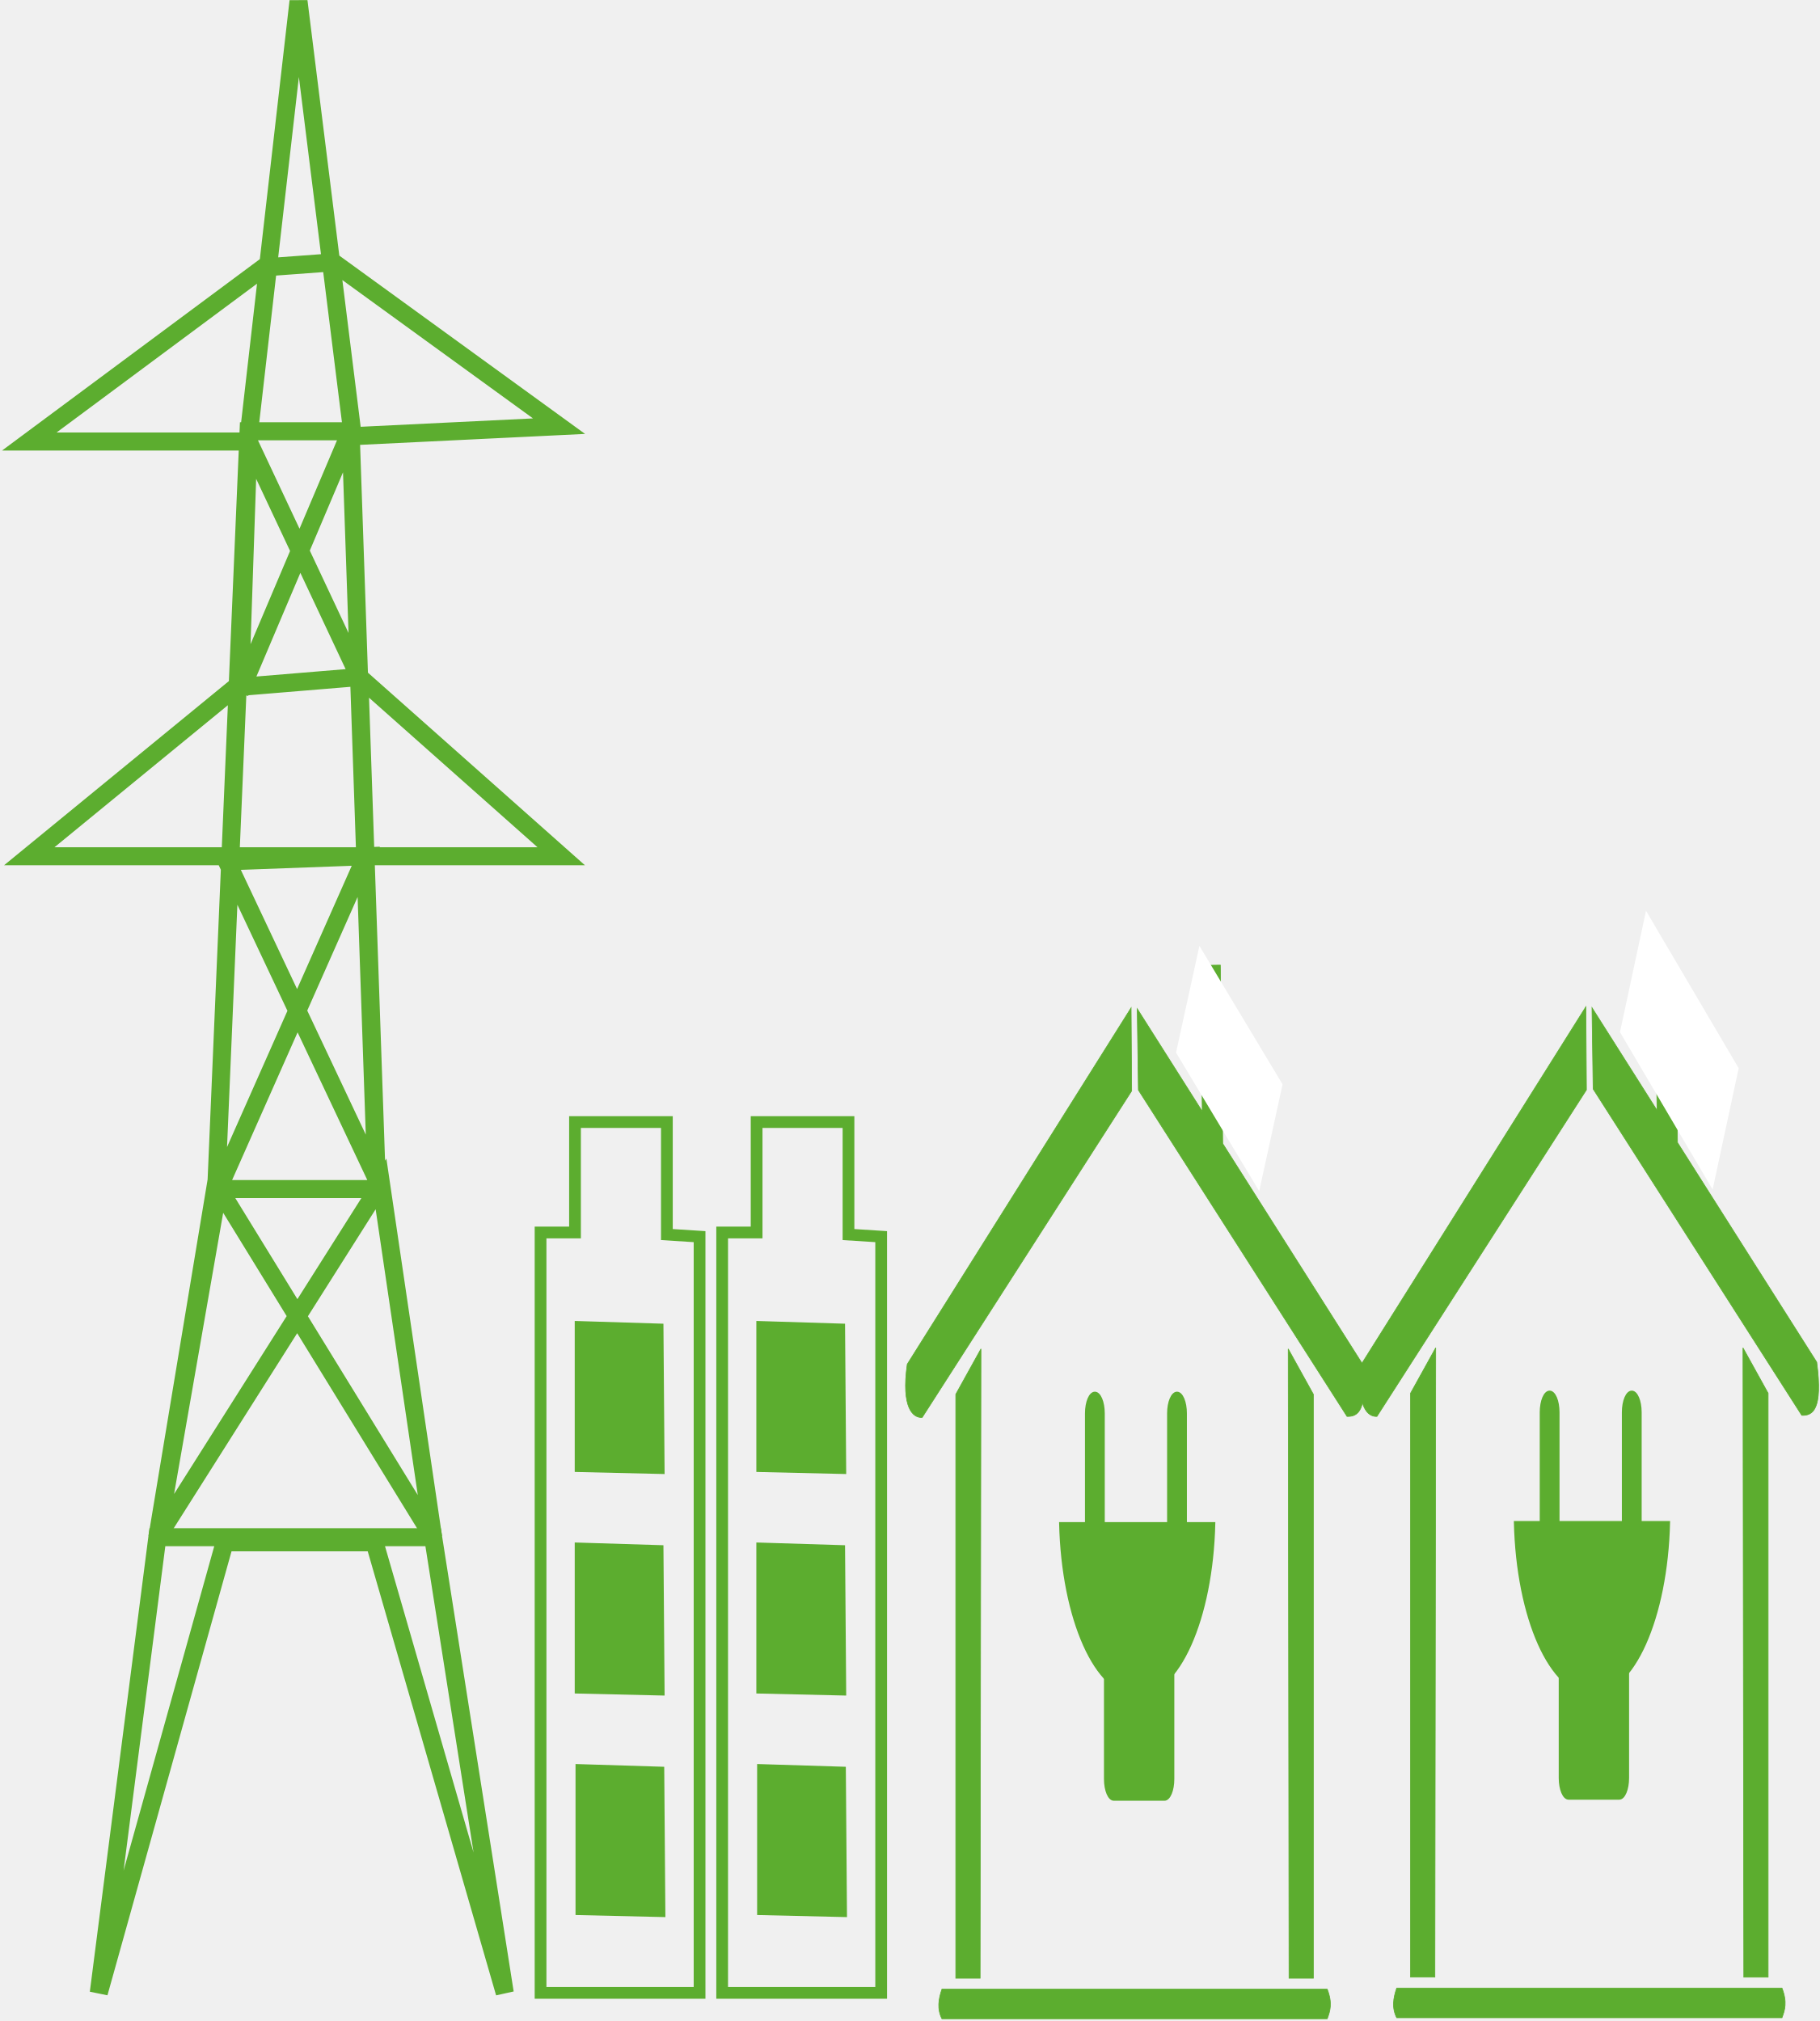
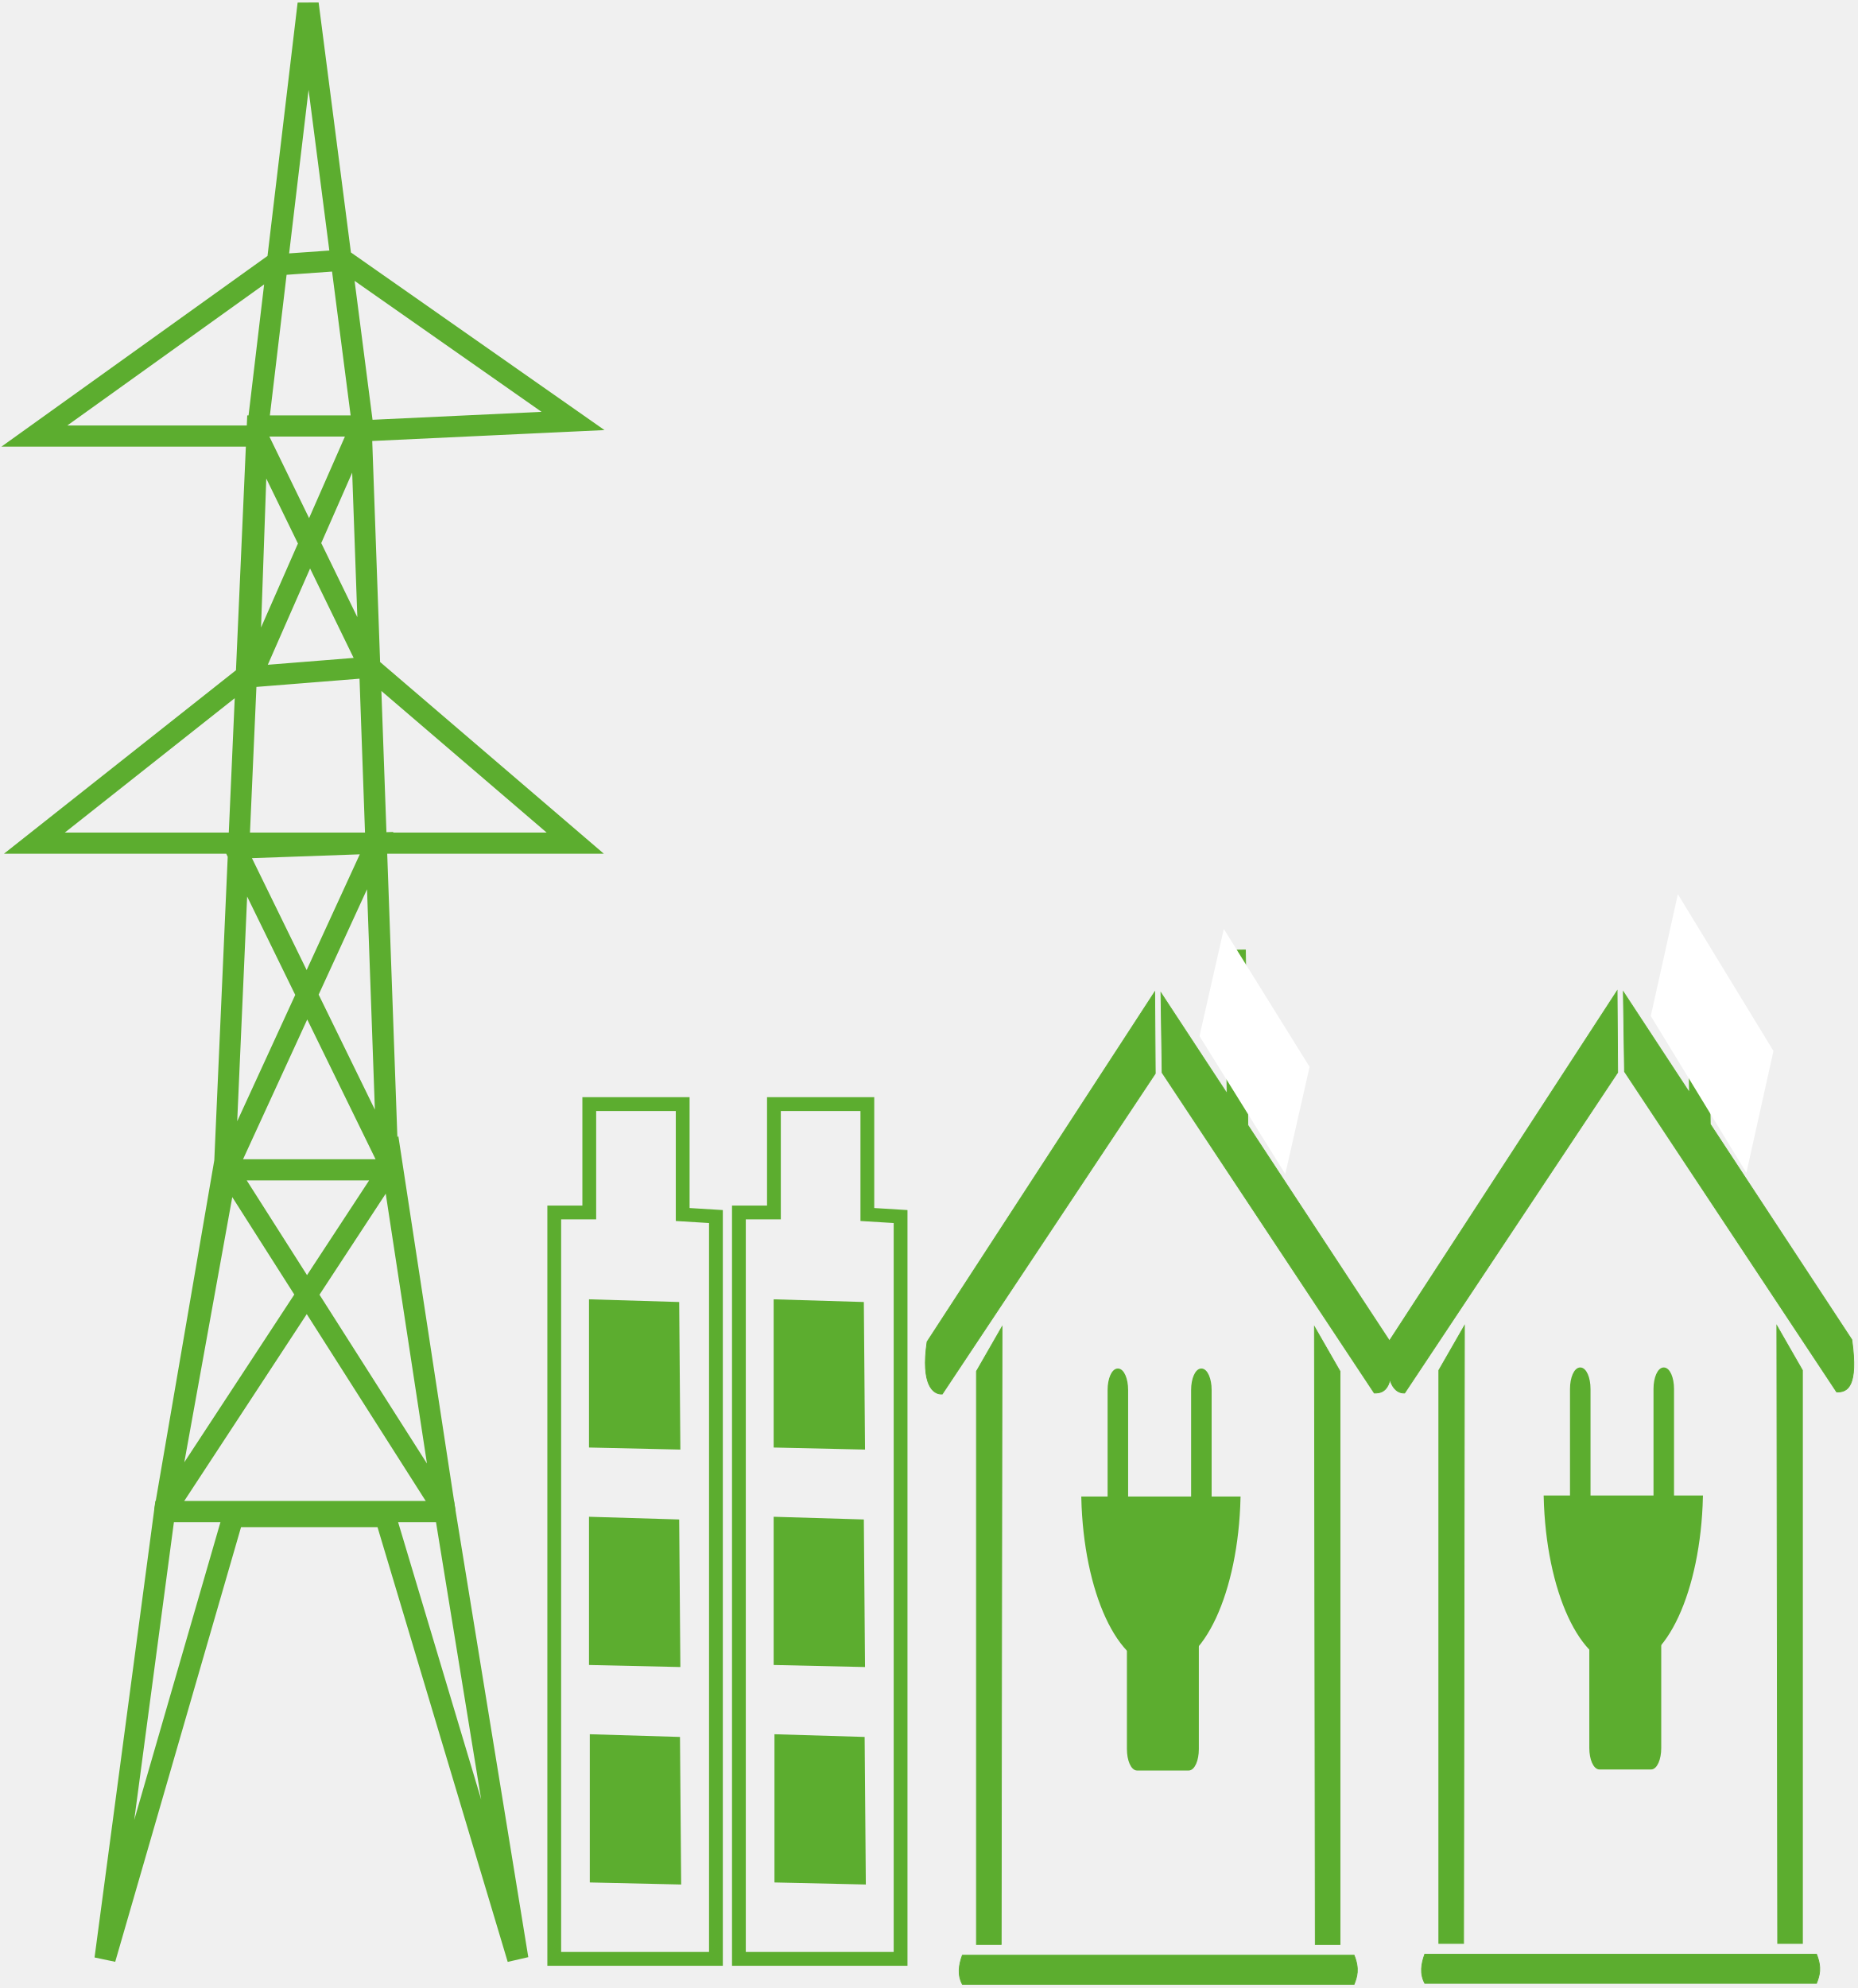
- <svg xmlns="http://www.w3.org/2000/svg" width="559" height="621" viewBox="0 0 559 621" fill="none">
-   <path d="M30.344 612.354L69.031 473.91H115.055L155.075 612.354L133.064 472.337H48.353L30.344 612.354Z" stroke="#5CAD2F" stroke-width="5.537" />
-   <path d="M48.354 472.339L117.056 363.786L133.064 472.339L66.363 363.786L48.354 472.339ZM48.354 472.339L67.03 365.359H115.722L107.717 132.522H76.368L66.363 366.932L112.387 263.1L69.698 264.673L115.722 362.213L110.385 208.037M110.385 208.037L72.366 211.183L9 263.1H172.417L110.385 208.037ZM110.385 208.037L76.368 135.668H9L81.037 82.179L102.381 80.606L171.75 130.949L107.05 134.095L73.7 212.756L76.368 134.095L91.709 0.371L108.384 134.095" stroke="#5CAD2F" stroke-width="5.537" />
-   <path d="M374.916 296.551L368.779 296.636L369.373 341.502L349.384 309.952L349.74 334.944L413.842 435.229C417.089 435.338 420.402 433.659 418.436 418.874L375.649 351.388L374.918 296.564L374.916 296.551ZM347.503 309.669L278.722 419.194C276.815 432.734 280.575 435.751 283.317 435.549L347.673 335.218L347.503 309.669ZM301.371 414.473L293.64 428.428V607.848H301.117L301.371 414.473ZM395.769 414.473L396.023 607.853H403.499V428.434L395.769 414.473ZM289.387 611.21C288.341 614.249 287.844 617.288 289.387 620.327H407.756C408.628 617.973 409.438 615.571 407.756 611.21H289.387Z" fill="#5CAD2F" stroke="#5CAD2F" stroke-width="0.203" />
-   <path d="M325.77 468.094C326.453 497.434 336.752 520.717 349.363 520.717C361.973 520.717 372.304 497.435 372.988 468.094H325.77Z" fill="#5CAD2F" stroke="#5CAD2F" stroke-width="0.771" />
-   <path d="M336.371 428.016C337.842 428.016 339.026 430.809 339.026 434.279V469.351C339.026 472.821 337.842 475.613 336.371 475.613C334.9 475.613 333.716 472.821 333.716 469.351V434.279C333.716 430.809 334.9 428.016 336.371 428.016Z" fill="#5CAD2F" stroke="#5CAD2F" stroke-width="0.771" />
-   <path d="M361.604 428.016C363.075 428.016 364.259 430.809 364.259 434.279V469.351C364.259 472.821 363.075 475.613 361.604 475.613C360.133 475.613 358.948 472.821 358.948 469.351V434.279C358.948 430.809 360.133 428.016 361.604 428.016Z" fill="#5CAD2F" stroke="#5CAD2F" stroke-width="0.771" />
-   <path d="M342.206 503.778H357.74C359.211 503.778 360.395 506.571 360.395 510.041V546.678C360.395 550.148 359.211 552.941 357.74 552.941H342.206C340.735 552.941 339.551 550.148 339.551 546.678V510.041C339.551 506.571 340.735 503.778 342.206 503.778Z" fill="#5CAD2F" stroke="#5CAD2F" stroke-width="0.771" />
-   <path d="M514.63 296.227L508.493 296.312L509.086 341.178L489.098 309.627L489.454 334.62L553.555 434.905C556.803 435.014 560.115 433.335 558.15 418.55L515.363 351.064L514.632 296.24L514.63 296.227ZM487.216 309.345L418.436 418.87C416.529 432.41 420.288 435.427 423.03 435.224L487.387 334.894L487.216 309.345ZM441.085 414.149L433.354 428.104V607.524H440.831L441.085 414.149ZM535.482 414.149L535.736 607.529H543.213V428.109L535.482 414.149ZM429.1 610.886C428.054 613.925 427.557 616.964 429.1 620.003H547.47C548.341 617.649 549.151 615.247 547.47 610.886H429.1Z" fill="#5CAD2F" stroke="#5CAD2F" stroke-width="0.203" />
-   <path d="M465.484 467.766C466.167 497.106 476.465 520.388 489.076 520.388C501.686 520.388 512.018 497.107 512.701 467.766H465.484Z" fill="#5CAD2F" stroke="#5CAD2F" stroke-width="0.771" />
-   <path d="M476.084 427.688C477.556 427.688 478.74 430.482 478.74 433.951V469.023C478.74 472.493 477.556 475.286 476.084 475.286C474.613 475.286 473.429 472.493 473.429 469.023V433.951C473.429 430.482 474.613 427.688 476.084 427.688Z" fill="#5CAD2F" stroke="#5CAD2F" stroke-width="0.771" />
-   <path d="M501.317 427.688C502.788 427.688 503.973 430.482 503.973 433.951V469.023C503.973 472.493 502.788 475.286 501.317 475.286C499.846 475.286 498.662 472.493 498.662 469.023V433.951C498.662 430.482 499.846 427.688 501.317 427.688Z" fill="#5CAD2F" stroke="#5CAD2F" stroke-width="0.771" />
-   <path d="M481.92 503.451H497.453C498.924 503.451 500.109 506.244 500.109 509.714V546.351C500.109 549.821 498.924 552.614 497.453 552.614H481.92C480.449 552.614 479.265 549.821 479.265 546.351V509.714C479.265 506.244 480.449 503.451 481.92 503.451Z" fill="#5CAD2F" stroke="#5CAD2F" stroke-width="0.771" />
-   <path fill-rule="evenodd" clip-rule="evenodd" d="M176.816 588.436L204.423 589.076L204.065 542.885L176.816 542.039L176.816 588.436Z" fill="#5CAD2F" />
-   <path fill-rule="evenodd" clip-rule="evenodd" d="M214.924 379.988V612.354H166.072V378.708H176.657V344.781H204.882V379.348L214.924 379.988Z" stroke="#5CAD2F" stroke-width="3.606" />
-   <path fill-rule="evenodd" clip-rule="evenodd" d="M176.574 520.362L204.181 521.002L203.823 474.81L176.574 473.965L176.574 520.362Z" fill="#5CAD2F" />
-   <path fill-rule="evenodd" clip-rule="evenodd" d="M176.574 452.291L204.181 452.932L203.823 406.74L176.574 405.895L176.574 452.291Z" fill="#5CAD2F" />
-   <path fill-rule="evenodd" clip-rule="evenodd" d="M232.61 588.436L260.216 589.076L259.858 542.885L232.61 542.039L232.61 588.436Z" fill="#5CAD2F" />
-   <path fill-rule="evenodd" clip-rule="evenodd" d="M270.718 379.988V612.354H221.866V378.708H232.451V344.781H260.676V379.348L270.718 379.988Z" stroke="#5CAD2F" stroke-width="3.606" />
-   <path fill-rule="evenodd" clip-rule="evenodd" d="M232.368 520.362L259.975 521.002L259.617 474.81L232.368 473.965L232.368 520.362Z" fill="#5CAD2F" />
-   <path fill-rule="evenodd" clip-rule="evenodd" d="M232.368 452.291L259.975 452.932L259.617 406.74L232.368 405.895L232.368 452.291Z" fill="#5CAD2F" />
-   <path d="M392.36 333.467L369.18 294.861L362.982 323.169L386.163 361.775L392.36 333.467Z" fill="white" stroke="white" stroke-width="3.156" />
-   <path d="M532.281 328.532L506.477 284.689L499.578 316.838L525.382 360.681L532.281 328.532Z" fill="white" stroke="white" stroke-width="3.553" />
+ <svg xmlns="http://www.w3.org/2000/svg" width="486" height="520" viewBox="0 0 486 520" fill="none">
+   <path d="M27.481 512.378L60.979 396.693H100.829L135.481 512.378L116.422 395.379H43.075L27.481 512.378Z" stroke="#5CAD2F" stroke-width="5.537" />
+   <path d="M43.075 395.381L102.562 304.673L116.422 395.381L58.668 304.673L43.075 395.381ZM43.075 395.381L59.246 305.988H101.406L94.476 111.427H67.332L58.668 307.302L98.519 220.539L61.556 221.853L101.406 303.359L96.786 174.528M96.786 174.528L63.866 177.157L9 220.539H150.497L96.786 174.528ZM96.786 174.528L67.332 114.056H9L71.374 69.359L89.856 68.045L149.92 110.112L93.898 112.741L65.021 178.471L67.332 112.741L80.615 1L95.053 112.741" stroke="#5CAD2F" stroke-width="5.537" />
+   <path d="M325.834 248.491L320.52 248.562L321.034 286.053L303.727 259.689L304.035 280.573L359.538 364.372C362.35 364.463 365.218 363.06 363.516 350.706L326.469 294.314L325.836 248.502L325.834 248.491ZM302.098 259.453L242.543 350.973C240.892 362.287 244.147 364.808 246.521 364.639L302.245 280.802L302.098 259.453ZM262.154 347.028L255.46 358.689V508.615H261.934L262.154 347.028ZM343.889 347.028L344.109 508.619H350.583V358.694L343.889 347.028ZM251.777 511.424C250.871 513.963 250.441 516.502 251.777 519.042H354.269C355.024 517.075 355.725 515.067 354.269 511.424H251.777Z" fill="#5CAD2F" stroke="#5CAD2F" stroke-width="0.203" />
+   <path d="M283.28 391.834C283.871 416.351 292.789 435.806 303.708 435.806C314.627 435.806 323.573 416.352 324.164 391.834H283.28Z" fill="#5CAD2F" stroke="#5CAD2F" stroke-width="0.771" />
+   <path d="M292.459 358.345C293.733 358.345 294.758 360.679 294.758 363.578V392.885C294.758 395.784 293.733 398.118 292.459 398.118C291.185 398.118 290.16 395.784 290.16 392.885V363.578C290.16 360.679 291.185 358.345 292.459 358.345Z" fill="#5CAD2F" stroke="#5CAD2F" stroke-width="0.771" />
+   <path d="M314.307 358.345C315.581 358.345 316.606 360.679 316.606 363.578V392.885C316.606 395.784 315.581 398.118 314.307 398.118C313.034 398.118 312.008 395.784 312.008 392.885V363.578C312.008 360.679 313.034 358.345 314.307 358.345Z" fill="#5CAD2F" stroke="#5CAD2F" stroke-width="0.771" />
+   <path d="M297.512 421.652H310.962C312.235 421.652 313.261 423.986 313.261 426.886V457.5C313.261 460.399 312.235 462.733 310.962 462.733H297.512C296.238 462.733 295.213 460.399 295.213 457.5V426.886C295.213 423.986 296.238 421.652 297.512 421.652Z" fill="#5CAD2F" stroke="#5CAD2F" stroke-width="0.771" />
+   <path d="M446.807 248.22L441.493 248.291L442.007 285.781L424.7 259.418L425.008 280.301L480.511 364.1C483.323 364.192 486.191 362.789 484.49 350.435L447.442 294.043L446.809 248.231L446.807 248.22ZM423.071 259.182L363.516 350.702C361.865 362.016 365.12 364.537 367.494 364.368L423.218 280.53L423.071 259.182ZM383.127 346.757L376.433 358.418V508.343H382.907L383.127 346.757ZM464.862 346.757L465.083 508.348H471.556V358.422L464.862 346.757ZM372.75 511.152C371.844 513.692 371.414 516.231 372.75 518.77H475.242C475.997 516.804 476.698 514.796 475.242 511.152H372.75Z" fill="#5CAD2F" stroke="#5CAD2F" stroke-width="0.203" />
+   <path d="M404.253 391.56C404.844 416.077 413.762 435.532 424.681 435.532C435.6 435.532 444.546 416.077 445.137 391.56H404.253Z" fill="#5CAD2F" stroke="#5CAD2F" stroke-width="0.771" />
+   <path d="M413.432 358.07C414.706 358.07 415.731 360.404 415.731 363.304V392.61C415.731 395.51 414.706 397.844 413.432 397.844C412.158 397.844 411.133 395.51 411.133 392.61V363.304C411.133 360.404 412.158 358.07 413.432 358.07Z" fill="#5CAD2F" stroke="#5CAD2F" stroke-width="0.771" />
+   <path d="M435.28 358.07C436.554 358.07 437.58 360.404 437.58 363.304V392.61C437.58 395.51 436.554 397.844 435.28 397.844C434.007 397.844 432.981 395.51 432.981 392.61V363.304C432.981 360.404 434.007 358.07 435.28 358.07Z" fill="#5CAD2F" stroke="#5CAD2F" stroke-width="0.771" />
+   <path d="M418.485 421.379H431.935C433.208 421.379 434.234 423.713 434.234 426.612V457.226C434.234 460.126 433.208 462.46 431.935 462.46H418.485C417.211 462.46 416.186 460.126 416.186 457.226V426.612C416.186 423.713 417.211 421.379 418.485 421.379Z" fill="#5CAD2F" stroke="#5CAD2F" stroke-width="0.771" />
+   <path fill-rule="evenodd" clip-rule="evenodd" d="M154.306 492.394L178.21 492.929L177.9 454.331L154.306 453.624L154.306 492.394Z" fill="#5CAD2F" />
+   <path fill-rule="evenodd" clip-rule="evenodd" d="M187.303 318.213V512.38H145.004V317.143H154.168V288.794H178.608V317.678L187.303 318.213Z" stroke="#5CAD2F" stroke-width="3.606" />
+   <path fill-rule="evenodd" clip-rule="evenodd" d="M154.097 435.51L178 436.045L177.69 397.447L154.097 396.74L154.097 435.51Z" fill="#5CAD2F" />
+   <path fill-rule="evenodd" clip-rule="evenodd" d="M154.097 378.63L178 379.165L177.69 340.567L154.097 339.86L154.097 378.63Z" fill="#5CAD2F" />
+   <path fill-rule="evenodd" clip-rule="evenodd" d="M202.616 492.394L226.52 492.929L226.21 454.331L202.616 453.624L202.616 492.394Z" fill="#5CAD2F" />
+   <path fill-rule="evenodd" clip-rule="evenodd" d="M235.613 318.213V512.38H193.314V317.143H202.478V288.794H226.918V317.678L235.613 318.213Z" stroke="#5CAD2F" stroke-width="3.606" />
+   <path fill-rule="evenodd" clip-rule="evenodd" d="M202.407 435.51L226.31 436.045L226 397.447L202.407 396.74L202.407 435.51Z" fill="#5CAD2F" />
+   <path fill-rule="evenodd" clip-rule="evenodd" d="M202.407 378.63L226.31 379.165L226 340.567L202.407 339.86L202.407 378.63Z" fill="#5CAD2F" />
+   <path d="M340.938 279.338L320.867 247.079L315.501 270.734L335.572 302.993L340.938 279.338Z" fill="white" stroke="white" stroke-width="3.156" />
+   <path d="M462.091 275.215L439.748 238.579L433.774 265.443L456.117 302.078L462.091 275.215Z" fill="white" stroke="white" stroke-width="3.553" />
</svg>
